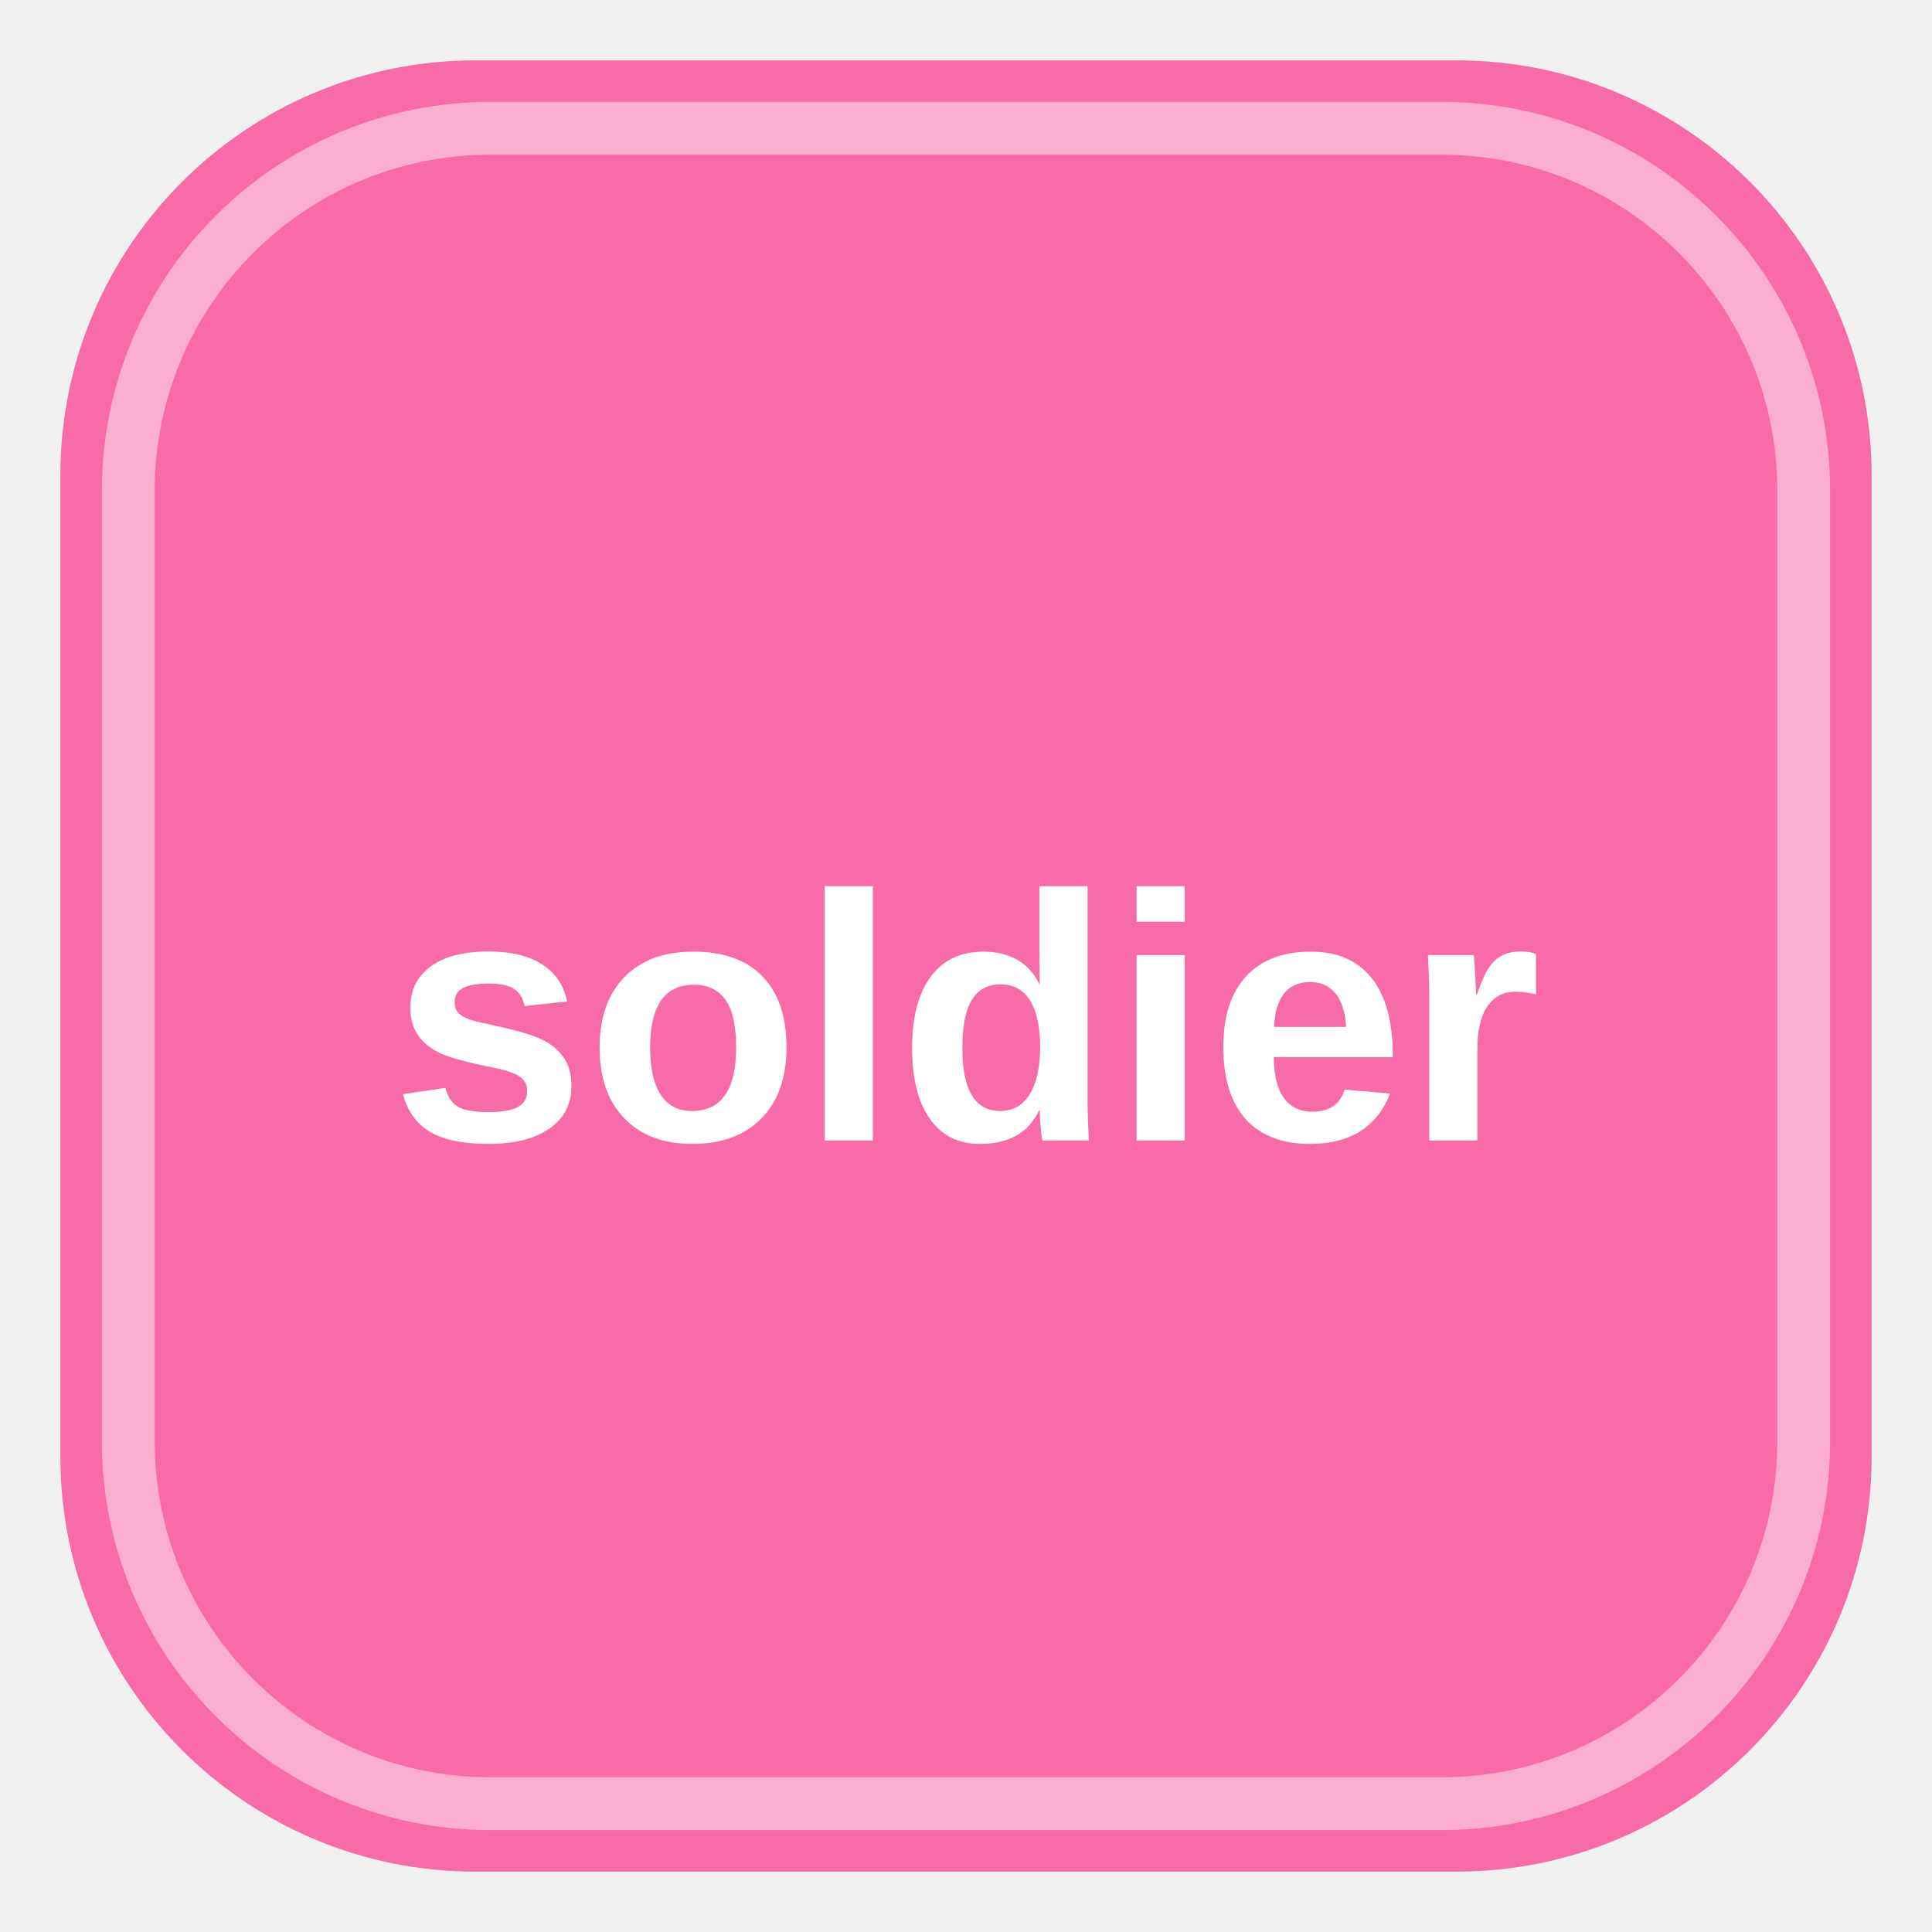
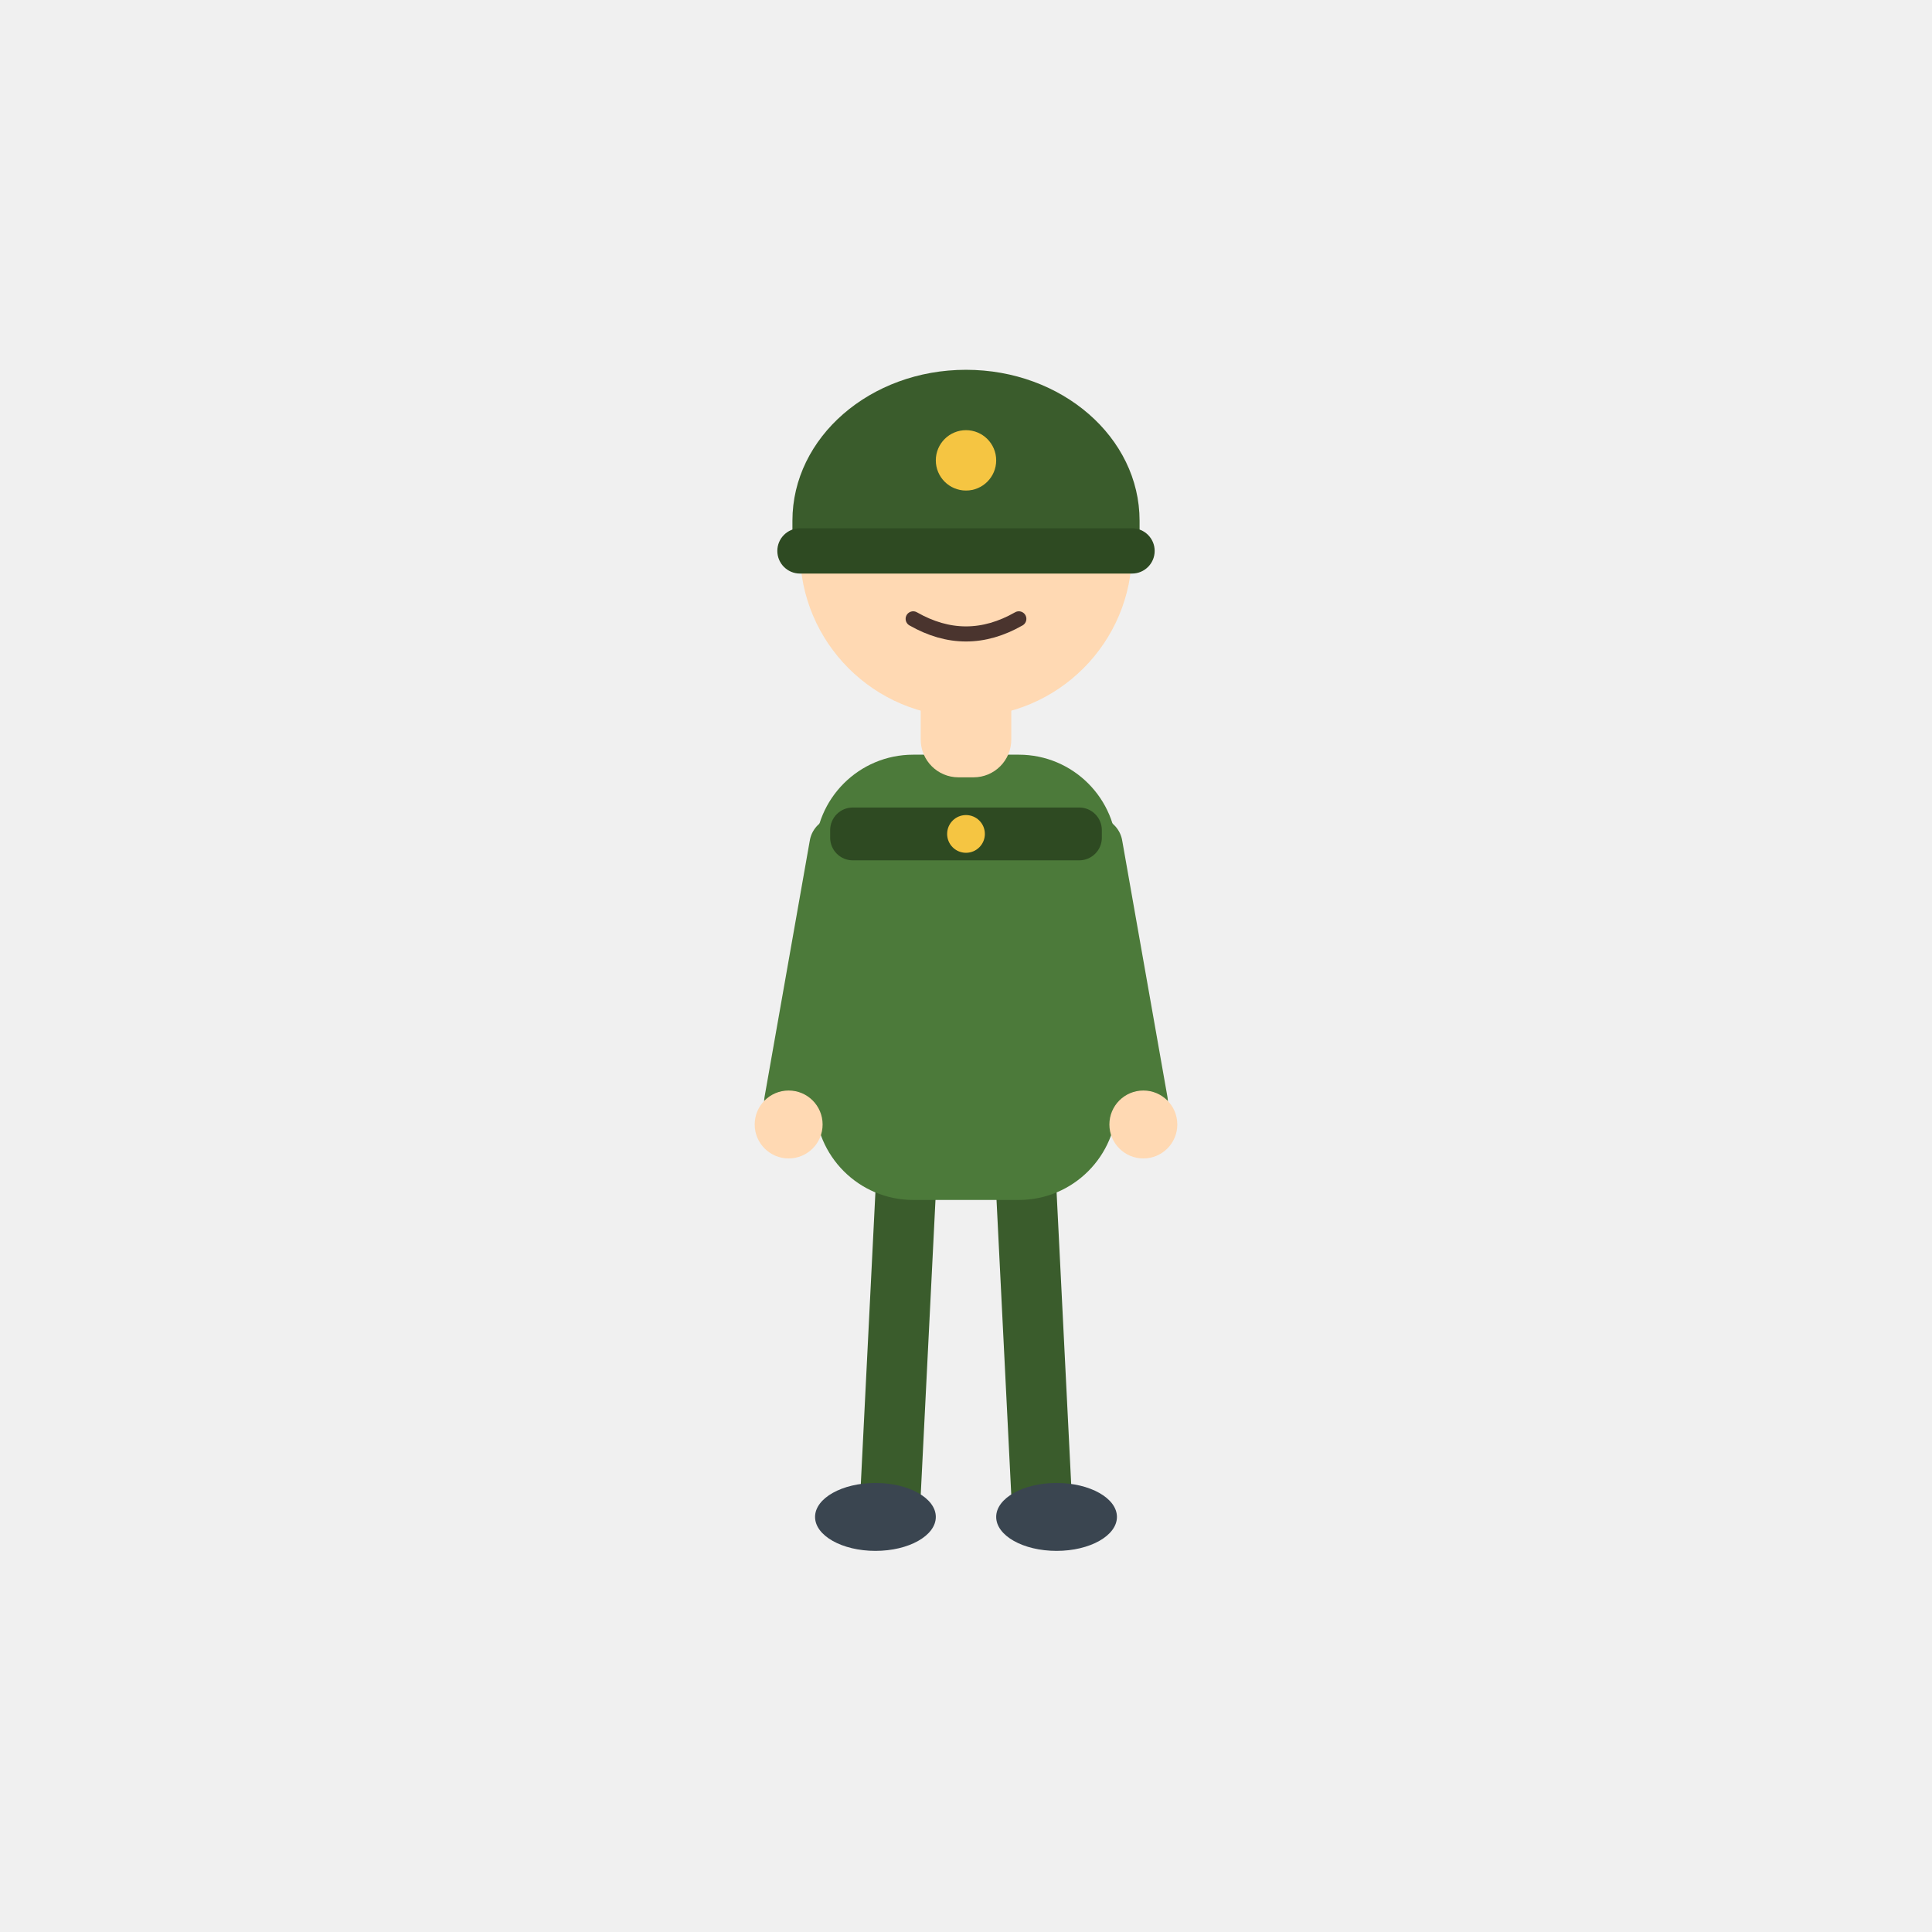
<svg xmlns="http://www.w3.org/2000/svg" width="512" height="512" viewBox="0 0 512 512">
-   <rect x="16" y="16" width="480" height="480" rx="110" fill="#F76BA8" />
-   <rect x="34" y="34" width="444" height="444" rx="96" fill="none" stroke="rgba(255,255,255,0.45)" stroke-width="14" />
-   <text x="256" y="270" font-family="Arial, Helvetica, sans-serif" font-weight="bold" font-size="93" fill="#FFFFFF" text-anchor="middle" dominant-baseline="central">soldier</text>
+   <path d="M240 316 L236 396" stroke="#3A5C2C" stroke-width="16" fill="none" stroke-linecap="round" stroke-linejoin="round" opacity="1" />
+   <path d="M272 316 L276 396" stroke="#3A5C2C" stroke-width="16" fill="none" stroke-linecap="round" stroke-linejoin="round" opacity="1" />
+   <ellipse cx="232" cy="402" rx="16" ry="9" fill="#3A4550" />
+   <ellipse cx="280" cy="402" rx="16" ry="9" fill="#3A4550" />
+   <rect x="216" y="200" width="80" height="118" rx="26" fill="#4C7A3A" />
+   <path d="M222 224 L210 292" stroke="#4C7A3A" stroke-width="15" fill="none" stroke-linecap="round" stroke-linejoin="round" opacity="1" />
+   <circle cx="209" cy="298" r="9" fill="#FFD9B3" />
+   <path d="M290 224 L302 292" stroke="#4C7A3A" stroke-width="15" fill="none" stroke-linecap="round" stroke-linejoin="round" opacity="1" />
+   <circle cx="303" cy="298" r="9" fill="#FFD9B3" />
+   <rect x="244" y="178" width="24" height="28" rx="10" fill="#FFD9B3" />
+   <circle cx="256" cy="146" r="44" fill="#FFD9B3" />
+   <path d="M212 148 A44 44 0 0 1 300 148 L300 140 Q256 112 212 140 Z" fill="#4A342E" />
+   <circle cx="240" cy="146" r="5" fill="#4A342E" />
+   <circle cx="272" cy="146" r="5" fill="#4A342E" />
+   <path d="M242 164 Q256 172 270 164" stroke="#4A342E" stroke-width="4" fill="none" stroke-linecap="round" stroke-linejoin="round" opacity="1" />
+   <path d="M210 138 A46 40 0 0 1 302 138 L302 146 L210 146 Z" fill="#3A5C2C" />
+   <rect x="206" y="140" width="100" height="12" rx="6" fill="#2E4A22" />
+   <circle cx="256" cy="122" r="8" fill="#F5C542" />
+   <rect x="220" y="214" width="72" height="14" rx="6" fill="#2E4A22" />
+   <circle cx="256" cy="221" r="5" fill="#F5C542" />
</svg>
